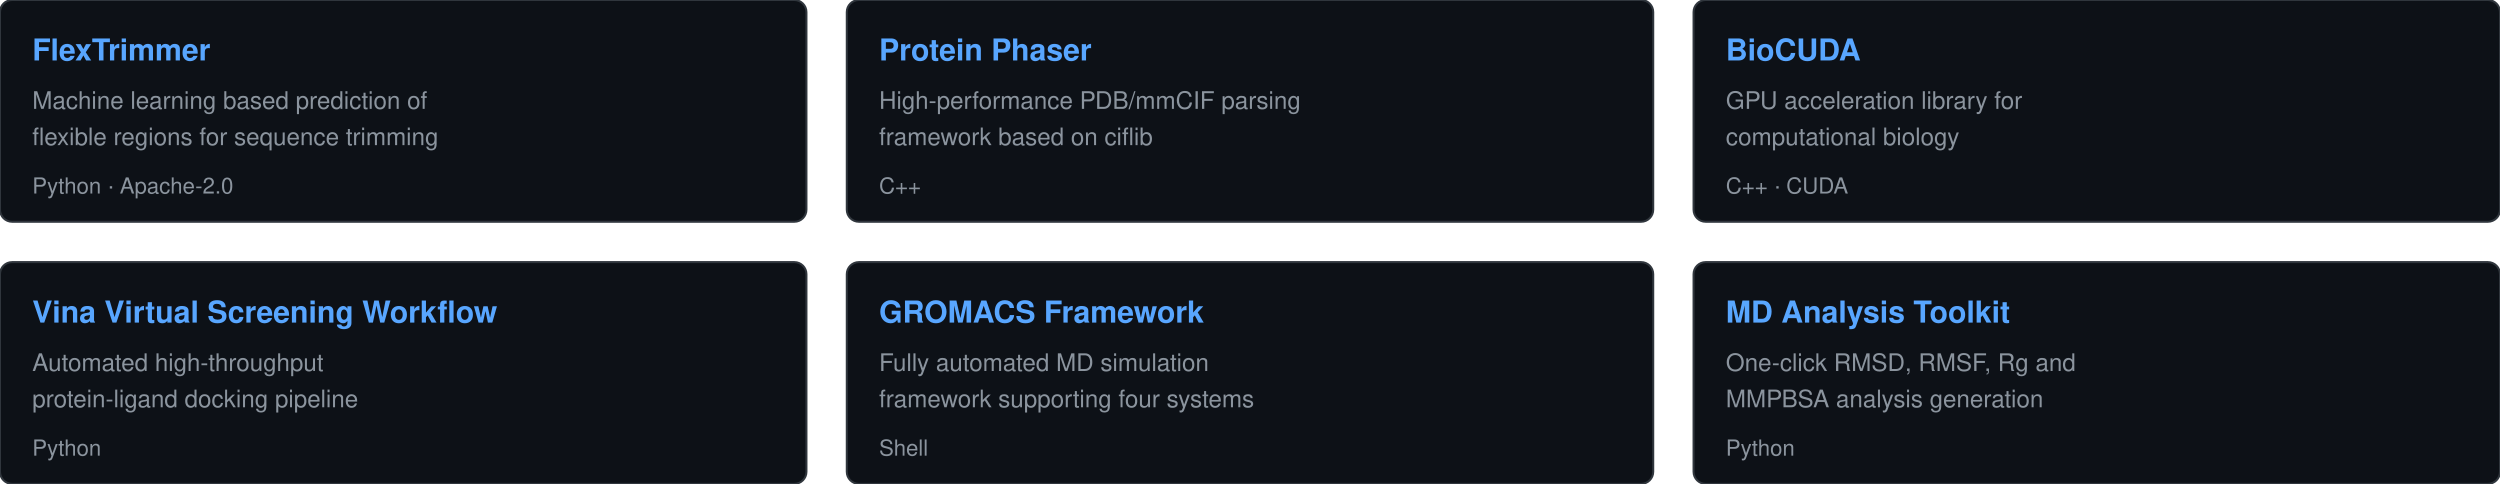
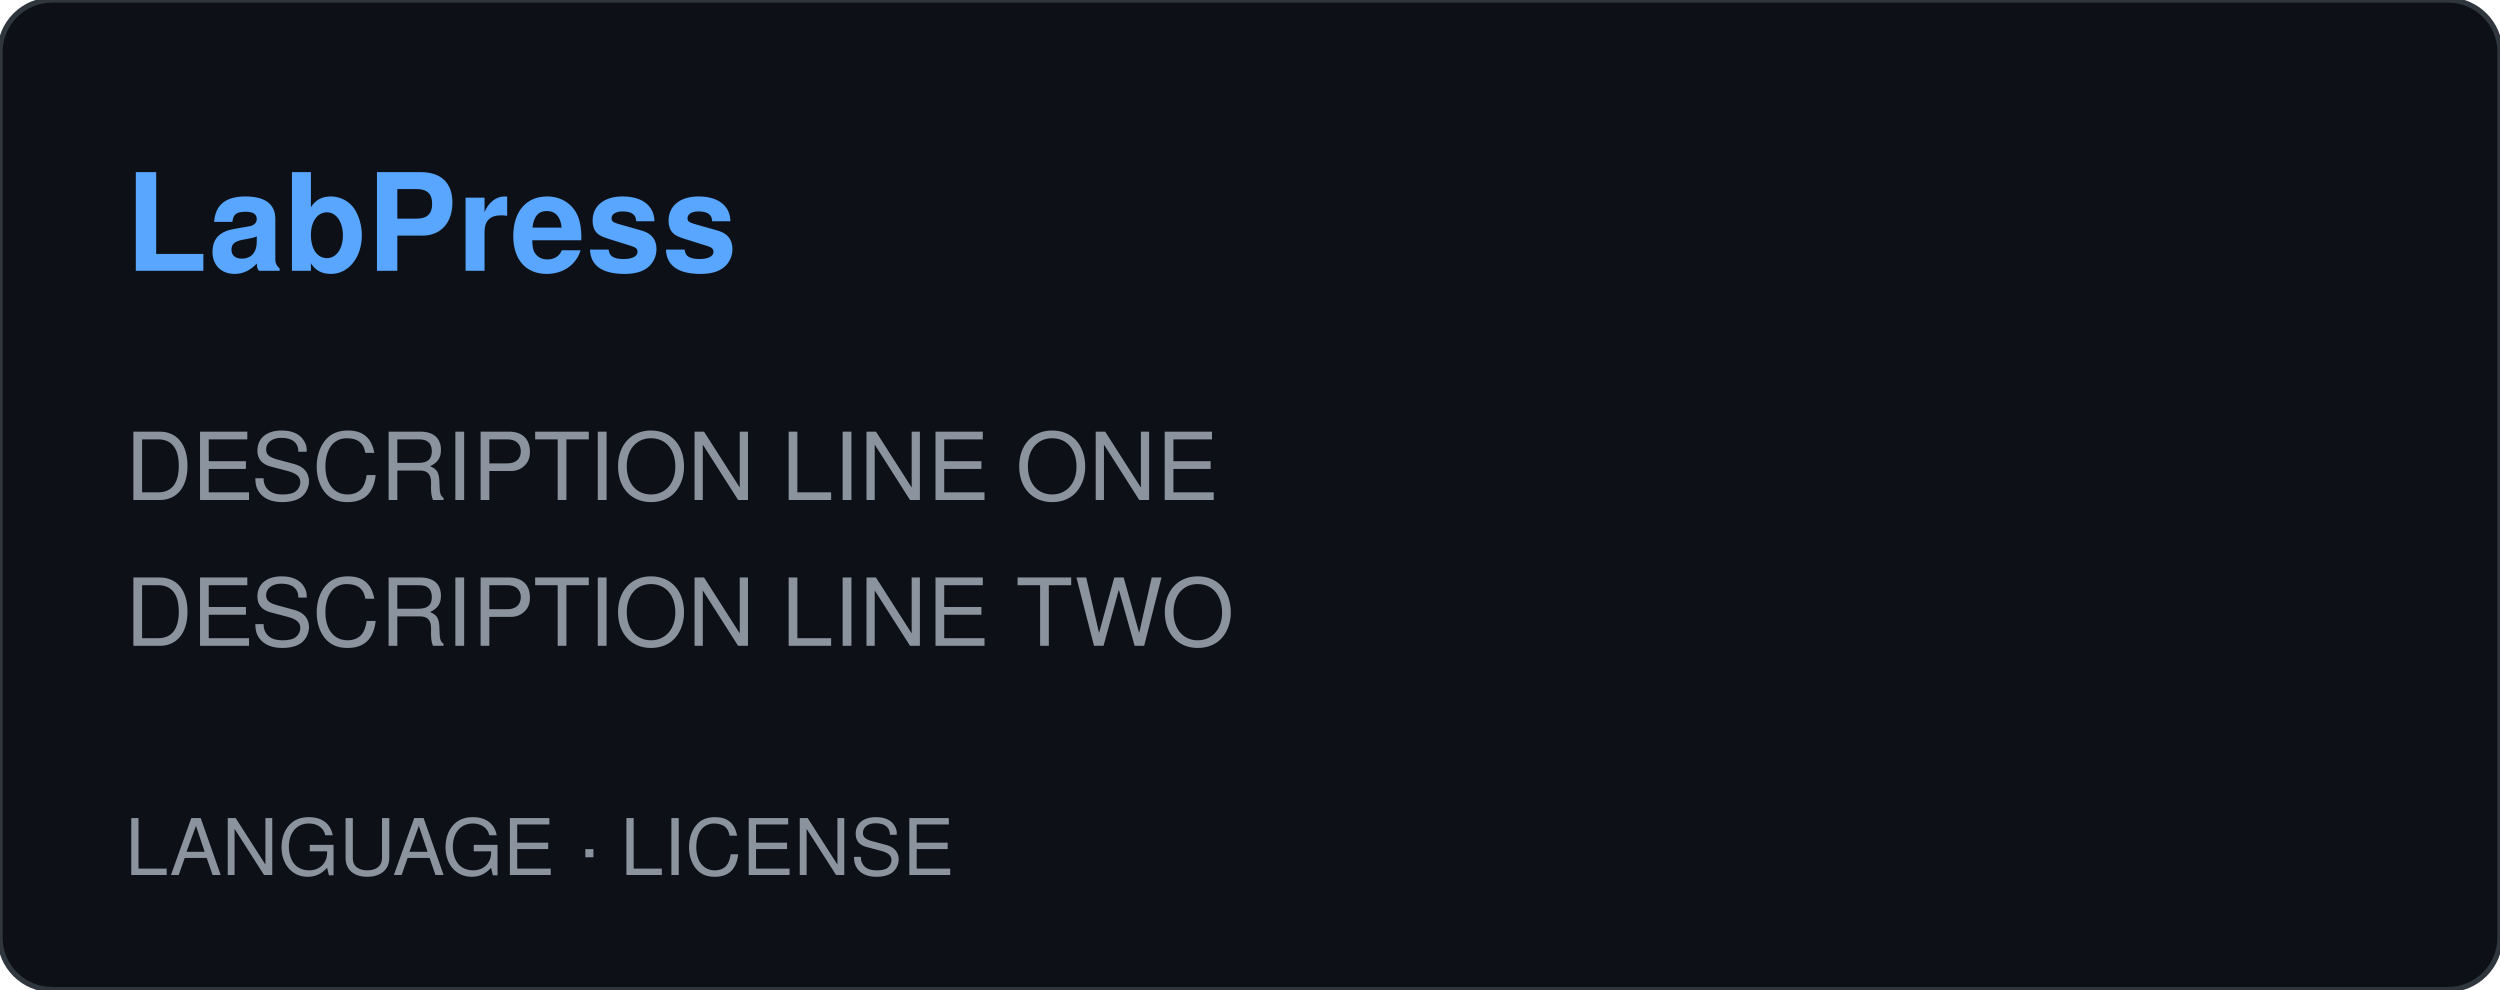
- <svg xmlns="http://www.w3.org/2000/svg" width="1240" height="240" viewBox="0 0 1240 240">
+ <svg xmlns="http://www.w3.org/2000/svg" width="480" height="190" viewBox="0 0 480 190">
  <style>
    .card { fill: #0d1117; stroke: #30363d; stroke-width: 1; }
-     .title { font-family: -apple-system, BlinkMacSystemFont, "Segoe UI", Helvetica, Arial, sans-serif; font-size: 15px; font-weight: 600; fill: #58a6ff; }
-     .desc { font-family: -apple-system, BlinkMacSystemFont, "Segoe UI", Helvetica, Arial, sans-serif; font-size: 12px; fill: #8b949e; }
-     .meta { font-family: -apple-system, BlinkMacSystemFont, "Segoe UI", Helvetica, Arial, sans-serif; font-size: 11px; fill: #8b949e; }
+     .title { font-family: -apple-system, BlinkMacSystemFont, "Segoe UI", Helvetica, Arial, sans-serif; font-size: 26px; font-weight: 700; fill: #58a6ff; }
+     .desc { font-family: -apple-system, BlinkMacSystemFont, "Segoe UI", Helvetica, Arial, sans-serif; font-size: 18px; fill: #8b949e; }
+     .meta { font-family: -apple-system, BlinkMacSystemFont, "Segoe UI", Helvetica, Arial, sans-serif; font-size: 15px; fill: #8b949e; }
  </style>
-   <rect class="card" x="0" y="0" width="400" height="110" rx="6" />
-   <text class="title" x="16" y="30">FlexTrimmer</text>
-   <text class="desc" x="16" y="54">Machine learning based prediction of</text>
-   <text class="desc" x="16" y="72">flexible regions for sequence trimming</text>
-   <text class="meta" x="16" y="96">Python · Apache-2.0</text>
-   <rect class="card" x="420" y="0" width="400" height="110" rx="6" />
-   <text class="title" x="436" y="30">Protein Phaser</text>
-   <text class="desc" x="436" y="54">High-performance PDB/mmCIF parsing</text>
-   <text class="desc" x="436" y="72">framework based on ciflib</text>
-   <text class="meta" x="436" y="96">C++</text>
-   <rect class="card" x="840" y="0" width="400" height="110" rx="6" />
-   <text class="title" x="856" y="30">BioCUDA</text>
-   <text class="desc" x="856" y="54">GPU acceleration library for</text>
-   <text class="desc" x="856" y="72">computational biology</text>
-   <text class="meta" x="856" y="96">C++ · CUDA</text>
-   <rect class="card" x="0" y="130" width="400" height="110" rx="6" />
-   <text class="title" x="16" y="160">Vina Virtual Screening Workflow</text>
-   <text class="desc" x="16" y="184">Automated high-throughput</text>
-   <text class="desc" x="16" y="202">protein-ligand docking pipeline</text>
-   <text class="meta" x="16" y="226">Python</text>
-   <rect class="card" x="420" y="130" width="400" height="110" rx="6" />
-   <text class="title" x="436" y="160">GROMACS Framework</text>
-   <text class="desc" x="436" y="184">Fully automated MD simulation</text>
-   <text class="desc" x="436" y="202">framework supporting four systems</text>
-   <text class="meta" x="436" y="226">Shell</text>
-   <rect class="card" x="840" y="130" width="400" height="110" rx="6" />
-   <text class="title" x="856" y="160">MD Analysis Toolkit</text>
-   <text class="desc" x="856" y="184">One-click RMSD, RMSF, Rg and</text>
-   <text class="desc" x="856" y="202">MMPBSA analysis generation</text>
-   <text class="meta" x="856" y="226">Python</text>
+   <rect class="card" x="0" y="0" width="480" height="190" rx="10" />
+   <text class="title" x="24" y="52">LabPress</text>
+   <text class="desc" x="24" y="96">DESCRIPTION LINE ONE</text>
+   <text class="desc" x="24" y="124">DESCRIPTION LINE TWO</text>
+   <text class="meta" x="24" y="168">LANGUAGE · LICENSE</text>
</svg>
